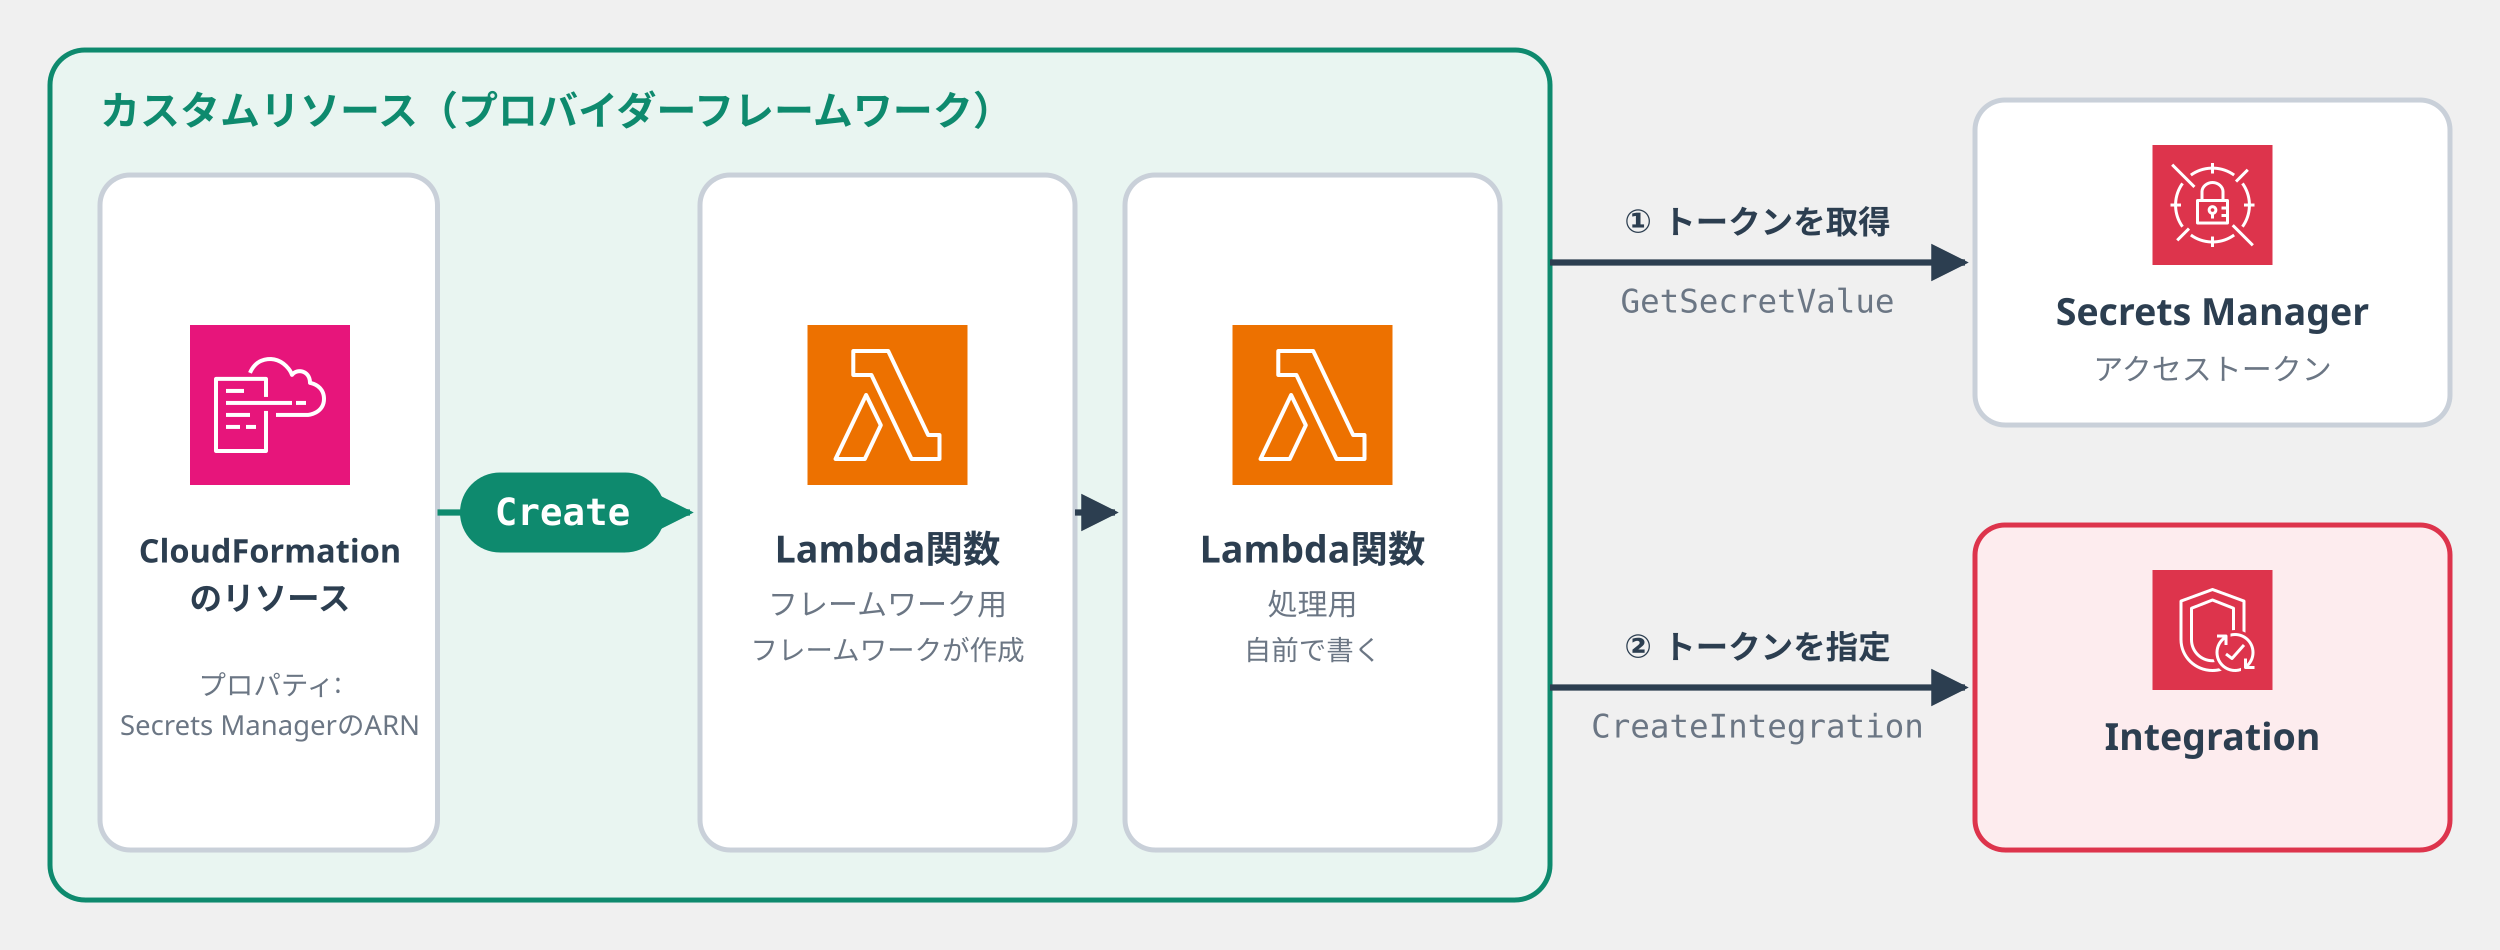
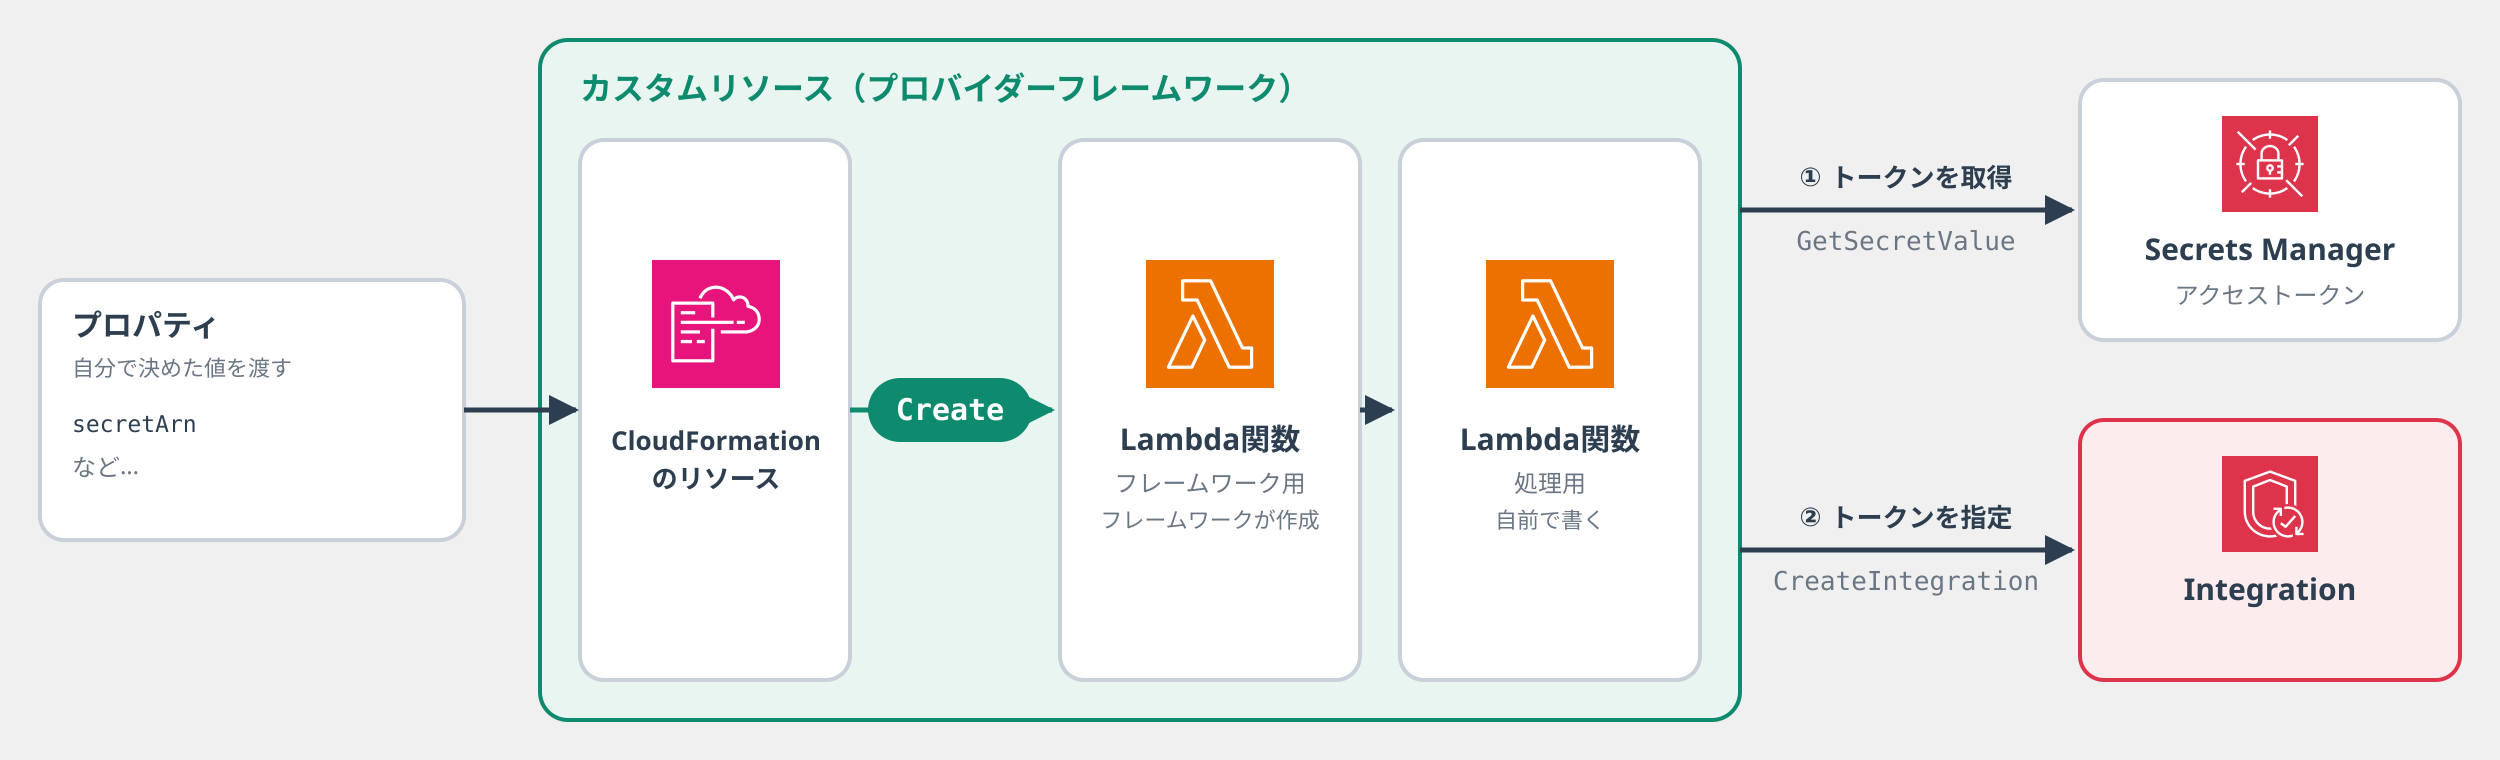
- <svg xmlns="http://www.w3.org/2000/svg" viewBox="0 0 1000 380" width="100%" font-family="'Noto Sans JP', 'Hiragino Sans', sans-serif">
+ <svg xmlns="http://www.w3.org/2000/svg" viewBox="0 0 1250 380" width="100%" font-family="'Noto Sans JP', 'Hiragino Sans', sans-serif">
  <defs>
    <marker id="mCreate" viewBox="0 0 10 10" refX="9" refY="5" markerWidth="6" markerHeight="6" orient="auto">
      <path d="M0,0 L10,5 L0,10 z" fill="#0E8A6E" />
    </marker>
    <marker id="mUpdate" viewBox="0 0 10 10" refX="9" refY="5" markerWidth="6" markerHeight="6" orient="auto">
      <path d="M0,0 L10,5 L0,10 z" fill="#B8680A" />
    </marker>
    <marker id="mDelete" viewBox="0 0 10 10" refX="9" refY="5" markerWidth="6" markerHeight="6" orient="auto">
      <path d="M0,0 L10,5 L0,10 z" fill="#C8394A" />
    </marker>
    <marker id="mInk" viewBox="0 0 10 10" refX="9" refY="5" markerWidth="6" markerHeight="6" orient="auto">
      <path d="M0,0 L10,5 L0,10 z" fill="#2c3e50" />
    </marker>
  </defs>
-   <rect x="20" y="20" width="600" height="340" rx="14" fill="#e9f5f1" stroke="#0E8A6E" stroke-width="2" />
-   <text x="40" y="50" font-size="16" font-weight="700" fill="#0E8A6E">カスタムリソース（プロバイダーフレームワーク）</text>
-   <rect x="40" y="70" width="135" height="270" rx="12" fill="#ffffff" stroke="#c9d0d9" stroke-width="2" />
-   <svg x="76" y="130" width="64" height="64" viewBox="0 0 80 80">
-     <g id="cf-Icon-Architecture/64/Arch_AWS-CloudFormation_64" stroke="none" stroke-width="1" fill="none" fill-rule="evenodd">
-       <g id="cf-Icon-Architecture-BG/64/Management-Governance" fill="#E7157B">
-         <rect id="cf-Rectangle" x="0" y="0" width="80" height="80" />
+   <rect x="20" y="140" width="212" height="130" rx="12" fill="#ffffff" stroke="#c9d0d9" stroke-width="2" />
+   <text x="36" y="168" font-size="15" font-weight="700" fill="#2c3e50">プロパティ</text>
+   <text x="36" y="188" font-size="11" fill="#6b7684">自分で決めた値を渡す</text>
+   <text x="36" y="216" font-size="11.5" fill="#2c3e50" font-family="'Fira Code', monospace">secretArn</text>
+   <text x="36" y="238" font-size="12" fill="#6b7684">など…</text>
+   <g transform="translate(250,0)">
+     <rect x="20" y="20" width="600" height="340" rx="14" fill="#e9f5f1" stroke="#0E8A6E" stroke-width="2" />
+     <text x="40" y="50" font-size="16" font-weight="700" fill="#0E8A6E">カスタムリソース（プロバイダーフレームワーク）</text>
+     <rect x="40" y="70" width="135" height="270" rx="12" fill="#ffffff" stroke="#c9d0d9" stroke-width="2" />
+     <svg x="76" y="130" width="64" height="64" viewBox="0 0 80 80">
+       <g id="cf-Icon-Architecture/64/Arch_AWS-CloudFormation_64" stroke="none" stroke-width="1" fill="none" fill-rule="evenodd">
+         <g id="cf-Icon-Architecture-BG/64/Management-Governance" fill="#E7157B">
+           <rect id="cf-Rectangle" x="0" y="0" width="80" height="80" />
+         </g>
+         <path d="M53,39.963 L58,39.963 L58,37.96 L53,37.96 L53,39.963 Z M28,51.982 L33,51.982 L33,49.979 L28,49.979 L28,51.982 Z M18,51.982 L25,51.982 L25,49.979 L18,49.979 L18,51.982 Z M18,45.972 L30,45.972 L30,43.969 L18,43.969 L18,45.972 Z M18,33.954 L27,33.954 L27,31.951 L18,31.951 L18,33.954 Z M18,39.963 L51,39.963 L51,37.96 L18,37.96 L18,39.963 Z M37,61.997 L14,61.997 L14,27.945 L37,27.945 L37,35.957 L39,35.957 L39,26.943 C39,26.39 38.552,25.942 38,25.942 L13,25.942 C12.447,25.942 12,26.39 12,26.943 L12,62.998 C12,63.551 12.447,64 13,64 L38,64 C38.552,64 39,63.551 39,62.998 L39,42.968 L37,42.968 L37,61.997 Z M68,36.959 C68,43.431 62.173,45.682 59.092,45.968 L43,45.972 L43,43.969 L59,43.969 C59.195,43.946 66,43.212 66,36.959 C66,31.264 60.863,30.108 59.834,29.934 C59.321,29.847 58.96,29.382 59.004,28.863 C59.005,28.844 59.007,28.826 59.009,28.808 C58.954,25.59 56.981,24.585 56.126,24.3 C54.53,23.769 52.751,24.277 51.81,25.539 C51.591,25.836 51.229,25.987 50.861,25.931 C50.497,25.876 50.192,25.625 50.068,25.277 C49.447,23.536 48.546,22.408 47.293,21.153 C44.159,18.039 39.905,17.178 35.925,18.853 C33.837,19.733 32.012,21.728 30.922,24.327 L29.078,23.55 C30.37,20.474 32.584,18.089 35.15,17.007 C39.905,15.005 44.971,16.026 48.704,19.734 C49.774,20.807 50.66,21.851 51.35,23.204 C52.843,22.098 54.857,21.767 56.757,22.399 C59.189,23.209 60.727,25.321 60.975,28.129 C64.381,28.988 68,31.712 68,36.959 L68,36.959 Z" id="cf-AWS-CloudFormation_Icon_64_Squid" fill="#FFFFFF" />
      </g>
-       <path d="M53,39.963 L58,39.963 L58,37.96 L53,37.96 L53,39.963 Z M28,51.982 L33,51.982 L33,49.979 L28,49.979 L28,51.982 Z M18,51.982 L25,51.982 L25,49.979 L18,49.979 L18,51.982 Z M18,45.972 L30,45.972 L30,43.969 L18,43.969 L18,45.972 Z M18,33.954 L27,33.954 L27,31.951 L18,31.951 L18,33.954 Z M18,39.963 L51,39.963 L51,37.96 L18,37.96 L18,39.963 Z M37,61.997 L14,61.997 L14,27.945 L37,27.945 L37,35.957 L39,35.957 L39,26.943 C39,26.39 38.552,25.942 38,25.942 L13,25.942 C12.447,25.942 12,26.39 12,26.943 L12,62.998 C12,63.551 12.447,64 13,64 L38,64 C38.552,64 39,63.551 39,62.998 L39,42.968 L37,42.968 L37,61.997 Z M68,36.959 C68,43.431 62.173,45.682 59.092,45.968 L43,45.972 L43,43.969 L59,43.969 C59.195,43.946 66,43.212 66,36.959 C66,31.264 60.863,30.108 59.834,29.934 C59.321,29.847 58.96,29.382 59.004,28.863 C59.005,28.844 59.007,28.826 59.009,28.808 C58.954,25.59 56.981,24.585 56.126,24.3 C54.53,23.769 52.751,24.277 51.81,25.539 C51.591,25.836 51.229,25.987 50.861,25.931 C50.497,25.876 50.192,25.625 50.068,25.277 C49.447,23.536 48.546,22.408 47.293,21.153 C44.159,18.039 39.905,17.178 35.925,18.853 C33.837,19.733 32.012,21.728 30.922,24.327 L29.078,23.55 C30.37,20.474 32.584,18.089 35.15,17.007 C39.905,15.005 44.971,16.026 48.704,19.734 C49.774,20.807 50.66,21.851 51.35,23.204 C52.843,22.098 54.857,21.767 56.757,22.399 C59.189,23.209 60.727,25.321 60.975,28.129 C64.381,28.988 68,31.712 68,36.959 L68,36.959 Z" id="cf-AWS-CloudFormation_Icon_64_Squid" fill="#FFFFFF" />
-     </g>
-   </svg>
-   <text x="108" y="225" text-anchor="middle" font-size="13" font-weight="700" fill="#2c3e50">CloudFormation</text>
-   <text x="108" y="244" text-anchor="middle" font-size="13" font-weight="700" fill="#2c3e50">のリソース</text>
-   <text x="108" y="278" text-anchor="middle" font-size="11" fill="#6b7684">プロパティ:</text>
-   <text x="108" y="294" text-anchor="middle" font-size="11" fill="#6b7684">Secrets ManagerのARN</text>
-   <line x1="175" y1="205" x2="276" y2="205" stroke="#0E8A6E" stroke-width="2.5" marker-end="url(#mCreate)" />
-   <rect x="184" y="189" width="82" height="32" rx="16" fill="#0E8A6E" />
-   <text x="225" y="210" text-anchor="middle" font-size="15" font-weight="700" fill="#ffffff" font-family="'Fira Code', monospace">Create</text>
-   <rect x="280" y="70" width="150" height="270" rx="12" fill="#ffffff" stroke="#c9d0d9" stroke-width="2" />
-   <svg x="323" y="130" width="64" height="64" viewBox="0 0 80 80">
-     <g id="la1-Icon-Architecture/64/Arch_AWS-Lambda_64" stroke="none" stroke-width="1" fill="none" fill-rule="evenodd">
-       <g id="la1-Icon-Architecture-BG/64/Compute" fill="#ED7100">
-         <rect id="la1-Rectangle" x="0" y="0" width="80" height="80" />
+     </svg>
+     <text x="108" y="225" text-anchor="middle" font-size="13" font-weight="700" fill="#2c3e50">CloudFormation</text>
+     <text x="108" y="244" text-anchor="middle" font-size="13" font-weight="700" fill="#2c3e50">のリソース</text>
+     <line x1="175" y1="205" x2="276" y2="205" stroke="#0E8A6E" stroke-width="2.5" marker-end="url(#mCreate)" />
+     <rect x="184" y="189" width="82" height="32" rx="16" fill="#0E8A6E" />
+     <text x="225" y="210" text-anchor="middle" font-size="15" font-weight="700" fill="#ffffff" font-family="'Fira Code', monospace">Create</text>
+     <rect x="280" y="70" width="150" height="270" rx="12" fill="#ffffff" stroke="#c9d0d9" stroke-width="2" />
+     <svg x="323" y="130" width="64" height="64" viewBox="0 0 80 80">
+       <g id="la1-Icon-Architecture/64/Arch_AWS-Lambda_64" stroke="none" stroke-width="1" fill="none" fill-rule="evenodd">
+         <g id="la1-Icon-Architecture-BG/64/Compute" fill="#ED7100">
+           <rect id="la1-Rectangle" x="0" y="0" width="80" height="80" />
+         </g>
+         <path d="M28.008,66 L15.591,66 L29.324,37.296 L35.546,50.106 L28.008,66 Z M30.22,34.553 C30.051,34.208 29.7,33.989 29.318,33.989 L29.315,33.989 C28.929,33.99 28.578,34.211 28.412,34.558 L13.098,66.569 C12.95,66.879 12.971,67.243 13.155,67.534 C13.337,67.824 13.658,68 14.002,68 L28.642,68 C29.03,68 29.382,67.777 29.548,67.428 L37.564,50.528 C37.693,50.254 37.692,49.937 37.559,49.665 L30.22,34.553 Z M64.995,66 L52.659,66 L32.867,24.57 C32.701,24.222 32.349,24 31.962,24 L23.89,24 L23.899,14 L39.72,14 L59.42,55.429 C59.586,55.777 59.939,56 60.326,56 L64.995,56 L64.995,66 Z M65.998,54 L60.96,54 L41.259,12.571 C41.094,12.223 40.741,12 40.353,12 L22.898,12 C22.345,12 21.896,12.447 21.895,12.999 L21.884,24.999 C21.884,25.265 21.989,25.519 22.178,25.707 C22.365,25.895 22.62,26 22.887,26 L31.329,26 L51.122,67.43 C51.289,67.778 51.639,68 52.026,68 L65.998,68 C66.552,68 67,67.552 67,67 L67,55 C67,54.448 66.552,54 65.998,54 L65.998,54 Z" id="la1-AWS-Lambda_Icon_64_Squid" fill="#FFFFFF" />
      </g>
-       <path d="M28.008,66 L15.591,66 L29.324,37.296 L35.546,50.106 L28.008,66 Z M30.22,34.553 C30.051,34.208 29.7,33.989 29.318,33.989 L29.315,33.989 C28.929,33.99 28.578,34.211 28.412,34.558 L13.098,66.569 C12.95,66.879 12.971,67.243 13.155,67.534 C13.337,67.824 13.658,68 14.002,68 L28.642,68 C29.03,68 29.382,67.777 29.548,67.428 L37.564,50.528 C37.693,50.254 37.692,49.937 37.559,49.665 L30.22,34.553 Z M64.995,66 L52.659,66 L32.867,24.57 C32.701,24.222 32.349,24 31.962,24 L23.89,24 L23.899,14 L39.72,14 L59.42,55.429 C59.586,55.777 59.939,56 60.326,56 L64.995,56 L64.995,66 Z M65.998,54 L60.96,54 L41.259,12.571 C41.094,12.223 40.741,12 40.353,12 L22.898,12 C22.345,12 21.896,12.447 21.895,12.999 L21.884,24.999 C21.884,25.265 21.989,25.519 22.178,25.707 C22.365,25.895 22.62,26 22.887,26 L31.329,26 L51.122,67.43 C51.289,67.778 51.639,68 52.026,68 L65.998,68 C66.552,68 67,67.552 67,67 L67,55 C67,54.448 66.552,54 65.998,54 L65.998,54 Z" id="la1-AWS-Lambda_Icon_64_Squid" fill="#FFFFFF" />
-     </g>
-   </svg>
-   <text x="355" y="225" text-anchor="middle" font-size="15" font-weight="700" fill="#2c3e50">Lambda関数</text>
-   <text x="355" y="246" text-anchor="middle" font-size="12" fill="#6b7684">フレームワーク用</text>
-   <text x="355" y="264" text-anchor="middle" font-size="11" fill="#6b7684">フレームワークが作成</text>
-   <line x1="430" y1="205" x2="446" y2="205" stroke="#2c3e50" stroke-width="2.5" marker-end="url(#mInk)" />
-   <rect x="450" y="70" width="150" height="270" rx="12" fill="#ffffff" stroke="#c9d0d9" stroke-width="2" />
-   <svg x="493" y="130" width="64" height="64" viewBox="0 0 80 80">
-     <g id="la2-Icon-Architecture/64/Arch_AWS-Lambda_64" stroke="none" stroke-width="1" fill="none" fill-rule="evenodd">
-       <g id="la2-Icon-Architecture-BG/64/Compute" fill="#ED7100">
-         <rect id="la2-Rectangle" x="0" y="0" width="80" height="80" />
+     </svg>
+     <text x="355" y="225" text-anchor="middle" font-size="15" font-weight="700" fill="#2c3e50">Lambda関数</text>
+     <text x="355" y="246" text-anchor="middle" font-size="12" fill="#6b7684">フレームワーク用</text>
+     <text x="355" y="264" text-anchor="middle" font-size="11" fill="#6b7684">フレームワークが作成</text>
+     <line x1="430" y1="205" x2="446" y2="205" stroke="#2c3e50" stroke-width="2.5" marker-end="url(#mInk)" />
+     <rect x="450" y="70" width="150" height="270" rx="12" fill="#ffffff" stroke="#c9d0d9" stroke-width="2" />
+     <svg x="493" y="130" width="64" height="64" viewBox="0 0 80 80">
+       <g id="la2-Icon-Architecture/64/Arch_AWS-Lambda_64" stroke="none" stroke-width="1" fill="none" fill-rule="evenodd">
+         <g id="la2-Icon-Architecture-BG/64/Compute" fill="#ED7100">
+           <rect id="la2-Rectangle" x="0" y="0" width="80" height="80" />
+         </g>
+         <path d="M28.008,66 L15.591,66 L29.324,37.296 L35.546,50.106 L28.008,66 Z M30.22,34.553 C30.051,34.208 29.7,33.989 29.318,33.989 L29.315,33.989 C28.929,33.99 28.578,34.211 28.412,34.558 L13.098,66.569 C12.95,66.879 12.971,67.243 13.155,67.534 C13.337,67.824 13.658,68 14.002,68 L28.642,68 C29.03,68 29.382,67.777 29.548,67.428 L37.564,50.528 C37.693,50.254 37.692,49.937 37.559,49.665 L30.22,34.553 Z M64.995,66 L52.659,66 L32.867,24.57 C32.701,24.222 32.349,24 31.962,24 L23.89,24 L23.899,14 L39.72,14 L59.42,55.429 C59.586,55.777 59.939,56 60.326,56 L64.995,56 L64.995,66 Z M65.998,54 L60.96,54 L41.259,12.571 C41.094,12.223 40.741,12 40.353,12 L22.898,12 C22.345,12 21.896,12.447 21.895,12.999 L21.884,24.999 C21.884,25.265 21.989,25.519 22.178,25.707 C22.365,25.895 22.62,26 22.887,26 L31.329,26 L51.122,67.43 C51.289,67.778 51.639,68 52.026,68 L65.998,68 C66.552,68 67,67.552 67,67 L67,55 C67,54.448 66.552,54 65.998,54 L65.998,54 Z" id="la2-AWS-Lambda_Icon_64_Squid" fill="#FFFFFF" />
      </g>
-       <path d="M28.008,66 L15.591,66 L29.324,37.296 L35.546,50.106 L28.008,66 Z M30.22,34.553 C30.051,34.208 29.7,33.989 29.318,33.989 L29.315,33.989 C28.929,33.99 28.578,34.211 28.412,34.558 L13.098,66.569 C12.95,66.879 12.971,67.243 13.155,67.534 C13.337,67.824 13.658,68 14.002,68 L28.642,68 C29.03,68 29.382,67.777 29.548,67.428 L37.564,50.528 C37.693,50.254 37.692,49.937 37.559,49.665 L30.22,34.553 Z M64.995,66 L52.659,66 L32.867,24.57 C32.701,24.222 32.349,24 31.962,24 L23.89,24 L23.899,14 L39.72,14 L59.42,55.429 C59.586,55.777 59.939,56 60.326,56 L64.995,56 L64.995,66 Z M65.998,54 L60.96,54 L41.259,12.571 C41.094,12.223 40.741,12 40.353,12 L22.898,12 C22.345,12 21.896,12.447 21.895,12.999 L21.884,24.999 C21.884,25.265 21.989,25.519 22.178,25.707 C22.365,25.895 22.62,26 22.887,26 L31.329,26 L51.122,67.43 C51.289,67.778 51.639,68 52.026,68 L65.998,68 C66.552,68 67,67.552 67,67 L67,55 C67,54.448 66.552,54 65.998,54 L65.998,54 Z" id="la2-AWS-Lambda_Icon_64_Squid" fill="#FFFFFF" />
-     </g>
-   </svg>
-   <text x="525" y="225" text-anchor="middle" font-size="15" font-weight="700" fill="#2c3e50">Lambda関数</text>
-   <text x="525" y="246" text-anchor="middle" font-size="12" fill="#6b7684">処理用</text>
-   <text x="525" y="264" text-anchor="middle" font-size="11" fill="#6b7684">自前で書く</text>
-   <rect x="790" y="40" width="190" height="130" rx="12" fill="#ffffff" stroke="#c9d0d9" stroke-width="2" />
-   <svg x="861" y="58" width="48" height="48" viewBox="0 0 80 80">
-     <g id="sm-Icon-Architecture/64/Arch_AWS-Secrets-Manager_64" stroke="none" stroke-width="1" fill="none" fill-rule="evenodd">
-       <g id="sm-Icon-Architecture-BG/64/Security-Identity-Compliance" fill="#DD344C">
-         <rect id="sm-Rectangle" x="0" y="0" width="80" height="80" />
+     </svg>
+     <text x="525" y="225" text-anchor="middle" font-size="15" font-weight="700" fill="#2c3e50">Lambda関数</text>
+     <text x="525" y="246" text-anchor="middle" font-size="12" fill="#6b7684">処理用</text>
+     <text x="525" y="264" text-anchor="middle" font-size="11" fill="#6b7684">自前で書く</text>
+     <rect x="790" y="40" width="190" height="130" rx="12" fill="#ffffff" stroke="#c9d0d9" stroke-width="2" />
+     <svg x="861" y="58" width="48" height="48" viewBox="0 0 80 80">
+       <g id="sm-Icon-Architecture/64/Arch_AWS-Secrets-Manager_64" stroke="none" stroke-width="1" fill="none" fill-rule="evenodd">
+         <g id="sm-Icon-Architecture-BG/64/Security-Identity-Compliance" fill="#DD344C">
+           <rect id="sm-Rectangle" x="0" y="0" width="80" height="80" />
+         </g>
+         <path d="M38.76,43.36 C38.76,44.044 39.317,44.6 40,44.6 C40.684,44.6 41.24,44.044 41.24,43.36 C41.24,42.676 40.684,42.12 40,42.12 C39.317,42.12 38.76,42.676 38.76,43.36 L38.76,43.36 Z M36.76,43.36 C36.76,41.573 38.213,40.12 40,40.12 C41.787,40.12 43.24,41.573 43.24,43.36 C43.24,44.796 42.296,46.002 41,46.426 L41,49 L39,49 L39,46.426 C37.704,46.002 36.76,44.796 36.76,43.36 L36.76,43.36 Z M49,38 L31,38 L31,51 L49,51 L49,48 L46,48 L46,46 L49,46 L49,43 L46,43 L46,41 L49,41 L49,38 Z M34,36 L45.999,36 L46,31 C46.001,28.384 43.143,26.002 40.004,26 L40.001,26 C38.472,26 36.928,26.574 35.763,27.575 C34.643,28.537 34,29.786 34,31.001 L34,36 Z M48,31.001 L47.999,36 L50,36 C50.553,36 51,36.448 51,37 L51,52 C51,52.552 50.553,53 50,53 L30,53 C29.447,53 29,52.552 29,52 L29,37 C29,36.448 29.447,36 30,36 L32,36 L32,31 C32.001,29.202 32.897,27.401 34.459,26.058 C35.982,24.75 38.001,24 40.001,24 L40.004,24 C44.265,24.002 48.001,27.273 48,31.001 L48,31.001 Z M19.207,55.049 L20.828,53.877 C18.093,50.097 16.581,45.662 16.396,41 L19,41 L19,39 L16.399,39 C16.598,34.366 18.108,29.957 20.828,26.198 L19.207,25.025 C16.239,29.128 14.599,33.942 14.399,39 L12,39 L12,41 L14.396,41 C14.582,46.086 16.224,50.926 19.207,55.049 L19.207,55.049 Z M53.838,59.208 C50.069,61.936 45.648,63.446 41,63.639 L41,61 L39,61 L39,63.639 C34.352,63.447 29.93,61.937 26.159,59.208 L24.988,60.828 C29.1,63.805 33.928,65.445 39,65.639 L39,68 L41,68 L41,65.639 C46.072,65.445 50.898,63.805 55.01,60.828 L53.838,59.208 Z M26.159,20.866 C29.93,18.138 34.352,16.628 39,16.436 L39,19 L41,19 L41,16.436 C45.648,16.628 50.069,18.138 53.838,20.866 L55.01,19.246 C50.898,16.27 46.072,14.63 41,14.436 L41,12 L39,12 L39,14.436 C33.928,14.629 29.1,16.269 24.988,19.246 L26.159,20.866 Z M65.599,39 C65.399,33.942 63.759,29.128 60.79,25.025 L59.169,26.198 C61.89,29.957 63.4,34.366 63.599,39 L61,39 L61,41 L63.602,41 C63.416,45.662 61.905,50.097 59.169,53.877 L60.79,55.049 C63.774,50.926 65.415,46.086 65.602,41 L68,41 L68,39 L65.599,39 Z M56.386,25.064 L64.226,17.224 L62.812,15.81 L54.972,23.65 L56.386,25.064 Z M23.612,55.01 L15.772,62.85 L17.186,64.264 L25.026,56.424 L23.612,55.01 Z M28.666,27.253 L13.825,12.413 L12.411,13.827 L27.252,28.667 L28.666,27.253 Z M54.193,52.78 L67.586,66.173 L66.172,67.587 L52.779,54.194 L54.193,52.78 Z" id="sm-AWS-Secrets-Manager_Icon_64_Squid" fill="#FFFFFF" />
      </g>
-       <path d="M38.76,43.36 C38.76,44.044 39.317,44.6 40,44.6 C40.684,44.6 41.24,44.044 41.24,43.36 C41.24,42.676 40.684,42.12 40,42.12 C39.317,42.12 38.76,42.676 38.76,43.36 L38.76,43.36 Z M36.76,43.36 C36.76,41.573 38.213,40.12 40,40.12 C41.787,40.12 43.24,41.573 43.24,43.36 C43.24,44.796 42.296,46.002 41,46.426 L41,49 L39,49 L39,46.426 C37.704,46.002 36.76,44.796 36.76,43.36 L36.76,43.36 Z M49,38 L31,38 L31,51 L49,51 L49,48 L46,48 L46,46 L49,46 L49,43 L46,43 L46,41 L49,41 L49,38 Z M34,36 L45.999,36 L46,31 C46.001,28.384 43.143,26.002 40.004,26 L40.001,26 C38.472,26 36.928,26.574 35.763,27.575 C34.643,28.537 34,29.786 34,31.001 L34,36 Z M48,31.001 L47.999,36 L50,36 C50.553,36 51,36.448 51,37 L51,52 C51,52.552 50.553,53 50,53 L30,53 C29.447,53 29,52.552 29,52 L29,37 C29,36.448 29.447,36 30,36 L32,36 L32,31 C32.001,29.202 32.897,27.401 34.459,26.058 C35.982,24.75 38.001,24 40.001,24 L40.004,24 C44.265,24.002 48.001,27.273 48,31.001 L48,31.001 Z M19.207,55.049 L20.828,53.877 C18.093,50.097 16.581,45.662 16.396,41 L19,41 L19,39 L16.399,39 C16.598,34.366 18.108,29.957 20.828,26.198 L19.207,25.025 C16.239,29.128 14.599,33.942 14.399,39 L12,39 L12,41 L14.396,41 C14.582,46.086 16.224,50.926 19.207,55.049 L19.207,55.049 Z M53.838,59.208 C50.069,61.936 45.648,63.446 41,63.639 L41,61 L39,61 L39,63.639 C34.352,63.447 29.93,61.937 26.159,59.208 L24.988,60.828 C29.1,63.805 33.928,65.445 39,65.639 L39,68 L41,68 L41,65.639 C46.072,65.445 50.898,63.805 55.01,60.828 L53.838,59.208 Z M26.159,20.866 C29.93,18.138 34.352,16.628 39,16.436 L39,19 L41,19 L41,16.436 C45.648,16.628 50.069,18.138 53.838,20.866 L55.01,19.246 C50.898,16.27 46.072,14.63 41,14.436 L41,12 L39,12 L39,14.436 C33.928,14.629 29.1,16.269 24.988,19.246 L26.159,20.866 Z M65.599,39 C65.399,33.942 63.759,29.128 60.79,25.025 L59.169,26.198 C61.89,29.957 63.4,34.366 63.599,39 L61,39 L61,41 L63.602,41 C63.416,45.662 61.905,50.097 59.169,53.877 L60.79,55.049 C63.774,50.926 65.415,46.086 65.602,41 L68,41 L68,39 L65.599,39 Z M56.386,25.064 L64.226,17.224 L62.812,15.81 L54.972,23.65 L56.386,25.064 Z M23.612,55.01 L15.772,62.85 L17.186,64.264 L25.026,56.424 L23.612,55.01 Z M28.666,27.253 L13.825,12.413 L12.411,13.827 L27.252,28.667 L28.666,27.253 Z M54.193,52.78 L67.586,66.173 L66.172,67.587 L52.779,54.194 L54.193,52.78 Z" id="sm-AWS-Secrets-Manager_Icon_64_Squid" fill="#FFFFFF" />
-     </g>
-   </svg>
-   <text x="885" y="130" text-anchor="middle" font-size="15" font-weight="700" fill="#2c3e50">Secrets Manager</text>
-   <text x="885" y="152" text-anchor="middle" font-size="12" fill="#6b7684">アクセストークン</text>
-   <line x1="620" y1="105" x2="786" y2="105" stroke="#2c3e50" stroke-width="2.5" marker-end="url(#mInk)" />
-   <text x="703" y="93" text-anchor="middle" font-size="13" font-weight="700" fill="#2c3e50">① トークンを取得</text>
-   <text x="703" y="125" text-anchor="middle" font-size="13" fill="#6b7684" font-family="'Fira Code', monospace">GetSecretValue</text>
-   <rect x="790" y="210" width="190" height="130" rx="12" fill="#fdecee" stroke="#DD344C" stroke-width="2" />
-   <svg x="861" y="228" width="48" height="48" viewBox="0 0 80 80">
-     <g clip-path="url(#sa-clip0_184_173)">
-       <rect width="80" height="80" fill="#DD344C" />
-       <path d="M46.201 67.122C44.233 67.69 42.153 68 40 68C27.869 68 18 58.323 18 46.429V20.714C18 20.295 18.262 19.92 18.655 19.776L39.655 12.062C39.878 11.979 40.122 11.979 40.345 12.062L61.345 19.776C61.738 19.92 62 20.295 62 20.714V41.743C61.361 41.404 60.69 41.12 60 40.875V21.412L40 14.065L20 21.412V46.429C20 57.22 28.972 66 40 66C41.487 66 42.933 65.828 44.329 65.525C44.905 66.11 45.536 66.638 46.201 67.122ZM53.747 59.665L61.747 50.665L60.253 49.336L52.864 57.648L49.6 55.2L48.4 56.8L52.4 59.8C52.579 59.935 52.79 60 53 60C53.276 60 53.551 59.886 53.747 59.665ZM68 55C68 47.831 62.168 42 55 42C53.966 42 52.965 42.134 52 42.363V44.426C52.955 44.155 53.959 44 55 44C61.065 44 66 48.935 66 55C66 57.913 64.857 60.56 63 62.528V59H61V65C61 65.552 61.447 66 62 66H68V64H64.327C66.589 61.663 68 58.502 68 55ZM59 65.236C57.217 65.936 55.217 66.202 53.117 65.836C48.459 65.026 44.738 61.211 44.103 56.526C43.56 52.513 45.202 48.85 48 46.536V50H50V44C50 43.448 49.553 43 49 43H43V45H46.712C43.45 47.707 41.525 51.972 42.102 56.646C42.743 61.841 46.576 66.215 51.636 67.556C54.274 68.255 56.734 68.088 59 67.339L59 65.236ZM40.679 59.466C40.453 59.477 40.229 59.5 40 59.5C32.832 59.5 27 53.669 27 46.5V26.182L40 21.074L53 26.182V40.149C53.656 40.061 54.32 40 55 40V25.5C55 25.089 54.748 24.72 54.365 24.569L40.365 19.069C40.131 18.977 39.869 18.977 39.635 19.069L25.635 24.569C25.252 24.72 25 25.089 25 25.5V46.5C25 54.771 31.729 61.5 40 61.5C40.495 61.5 40.984 61.473 41.467 61.426C41.164 60.792 40.891 60.144 40.679 59.466Z" fill="white" />
-     </g>
-     <defs>
-       <clipPath id="sa-clip0_184_173">
-         <rect width="80" height="80" fill="white" />
-       </clipPath>
-     </defs>
-   </svg>
-   <text x="885" y="300" text-anchor="middle" font-size="15" font-weight="700" fill="#2c3e50">Integration</text>
-   <line x1="620" y1="275" x2="786" y2="275" stroke="#2c3e50" stroke-width="2.5" marker-end="url(#mInk)" />
-   <text x="703" y="263" text-anchor="middle" font-size="13" font-weight="700" fill="#2c3e50">② トークンを指定</text>
-   <text x="703" y="295" text-anchor="middle" font-size="13" fill="#6b7684" font-family="'Fira Code', monospace">CreateIntegration</text>
+     </svg>
+     <text x="885" y="130" text-anchor="middle" font-size="15" font-weight="700" fill="#2c3e50">Secrets Manager</text>
+     <text x="885" y="152" text-anchor="middle" font-size="12" fill="#6b7684">アクセストークン</text>
+     <line x1="620" y1="105" x2="786" y2="105" stroke="#2c3e50" stroke-width="2.5" marker-end="url(#mInk)" />
+     <text x="703" y="93" text-anchor="middle" font-size="13" font-weight="700" fill="#2c3e50">① トークンを取得</text>
+     <text x="703" y="125" text-anchor="middle" font-size="13" fill="#6b7684" font-family="'Fira Code', monospace">GetSecretValue</text>
+     <rect x="790" y="210" width="190" height="130" rx="12" fill="#fdecee" stroke="#DD344C" stroke-width="2" />
+     <svg x="861" y="228" width="48" height="48" viewBox="0 0 80 80">
+       <g clip-path="url(#sa-clip0_184_173)">
+         <rect width="80" height="80" fill="#DD344C" />
+         <path d="M46.201 67.122C44.233 67.69 42.153 68 40 68C27.869 68 18 58.323 18 46.429V20.714C18 20.295 18.262 19.92 18.655 19.776L39.655 12.062C39.878 11.979 40.122 11.979 40.345 12.062L61.345 19.776C61.738 19.92 62 20.295 62 20.714V41.743C61.361 41.404 60.69 41.12 60 40.875V21.412L40 14.065L20 21.412V46.429C20 57.22 28.972 66 40 66C41.487 66 42.933 65.828 44.329 65.525C44.905 66.11 45.536 66.638 46.201 67.122ZM53.747 59.665L61.747 50.665L60.253 49.336L52.864 57.648L49.6 55.2L48.4 56.8L52.4 59.8C52.579 59.935 52.79 60 53 60C53.276 60 53.551 59.886 53.747 59.665ZM68 55C68 47.831 62.168 42 55 42C53.966 42 52.965 42.134 52 42.363V44.426C52.955 44.155 53.959 44 55 44C61.065 44 66 48.935 66 55C66 57.913 64.857 60.56 63 62.528V59H61V65C61 65.552 61.447 66 62 66H68V64H64.327C66.589 61.663 68 58.502 68 55ZM59 65.236C57.217 65.936 55.217 66.202 53.117 65.836C48.459 65.026 44.738 61.211 44.103 56.526C43.56 52.513 45.202 48.85 48 46.536V50H50V44C50 43.448 49.553 43 49 43H43V45H46.712C43.45 47.707 41.525 51.972 42.102 56.646C42.743 61.841 46.576 66.215 51.636 67.556C54.274 68.255 56.734 68.088 59 67.339L59 65.236ZM40.679 59.466C40.453 59.477 40.229 59.5 40 59.5C32.832 59.5 27 53.669 27 46.5V26.182L40 21.074L53 26.182V40.149C53.656 40.061 54.32 40 55 40V25.5C55 25.089 54.748 24.72 54.365 24.569L40.365 19.069C40.131 18.977 39.869 18.977 39.635 19.069L25.635 24.569C25.252 24.72 25 25.089 25 25.5V46.5C25 54.771 31.729 61.5 40 61.5C40.495 61.5 40.984 61.473 41.467 61.426C41.164 60.792 40.891 60.144 40.679 59.466Z" fill="white" />
+       </g>
+       <defs>
+         <clipPath id="sa-clip0_184_173">
+           <rect width="80" height="80" fill="white" />
+         </clipPath>
+       </defs>
+     </svg>
+     <text x="885" y="300" text-anchor="middle" font-size="15" font-weight="700" fill="#2c3e50">Integration</text>
+     <line x1="620" y1="275" x2="786" y2="275" stroke="#2c3e50" stroke-width="2.5" marker-end="url(#mInk)" />
+     <text x="703" y="263" text-anchor="middle" font-size="13" font-weight="700" fill="#2c3e50">② トークンを指定</text>
+     <text x="703" y="295" text-anchor="middle" font-size="13" fill="#6b7684" font-family="'Fira Code', monospace">CreateIntegration</text>
+   </g>
+   <line x1="232" y1="205" x2="288" y2="205" stroke="#2c3e50" stroke-width="2.5" marker-end="url(#mInk)" />
</svg>
